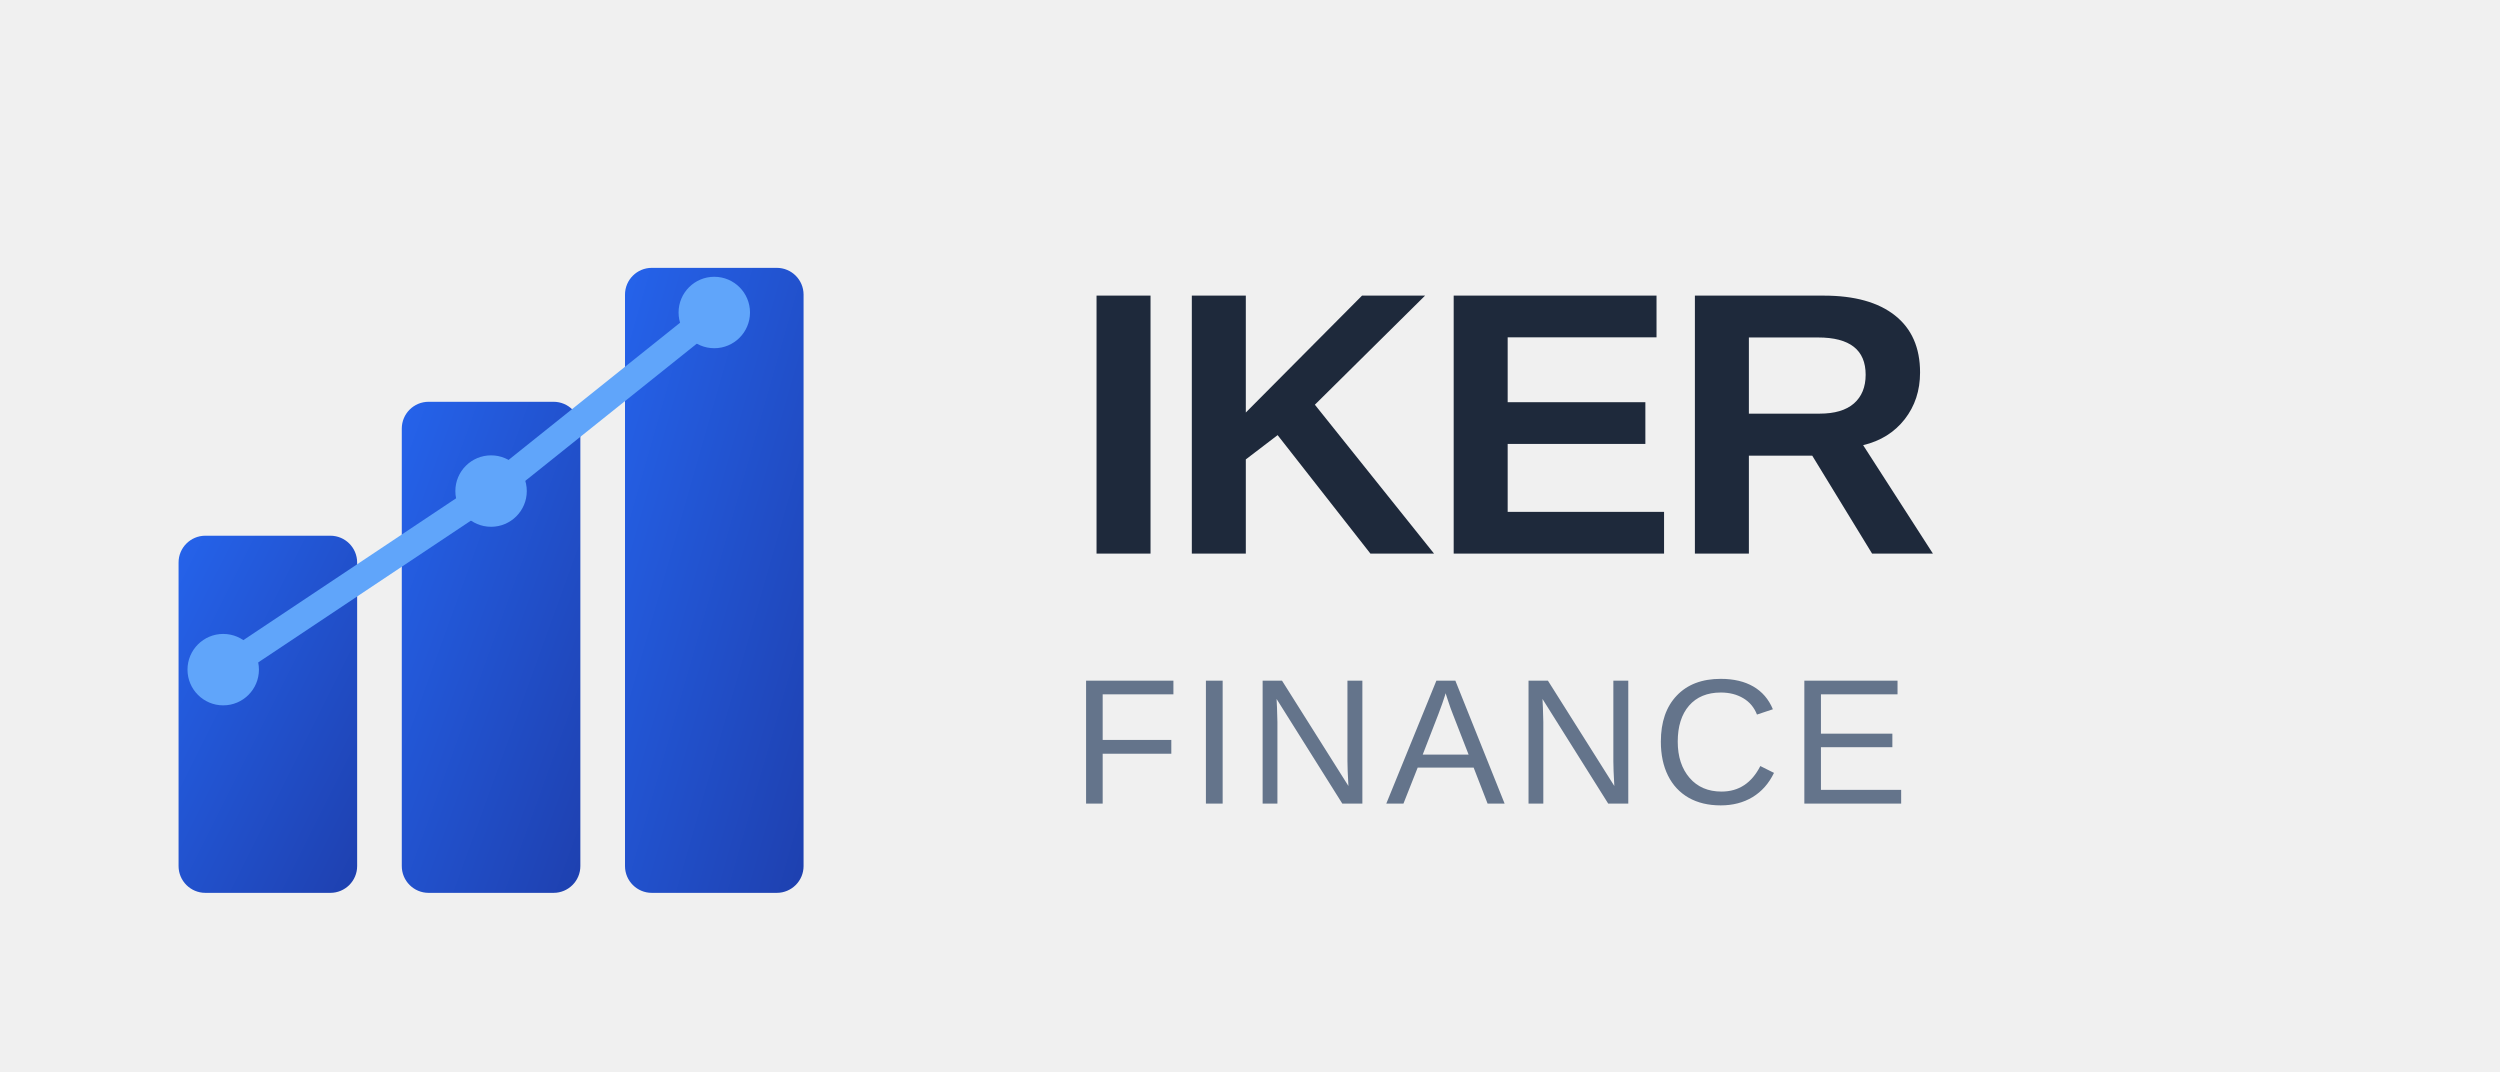
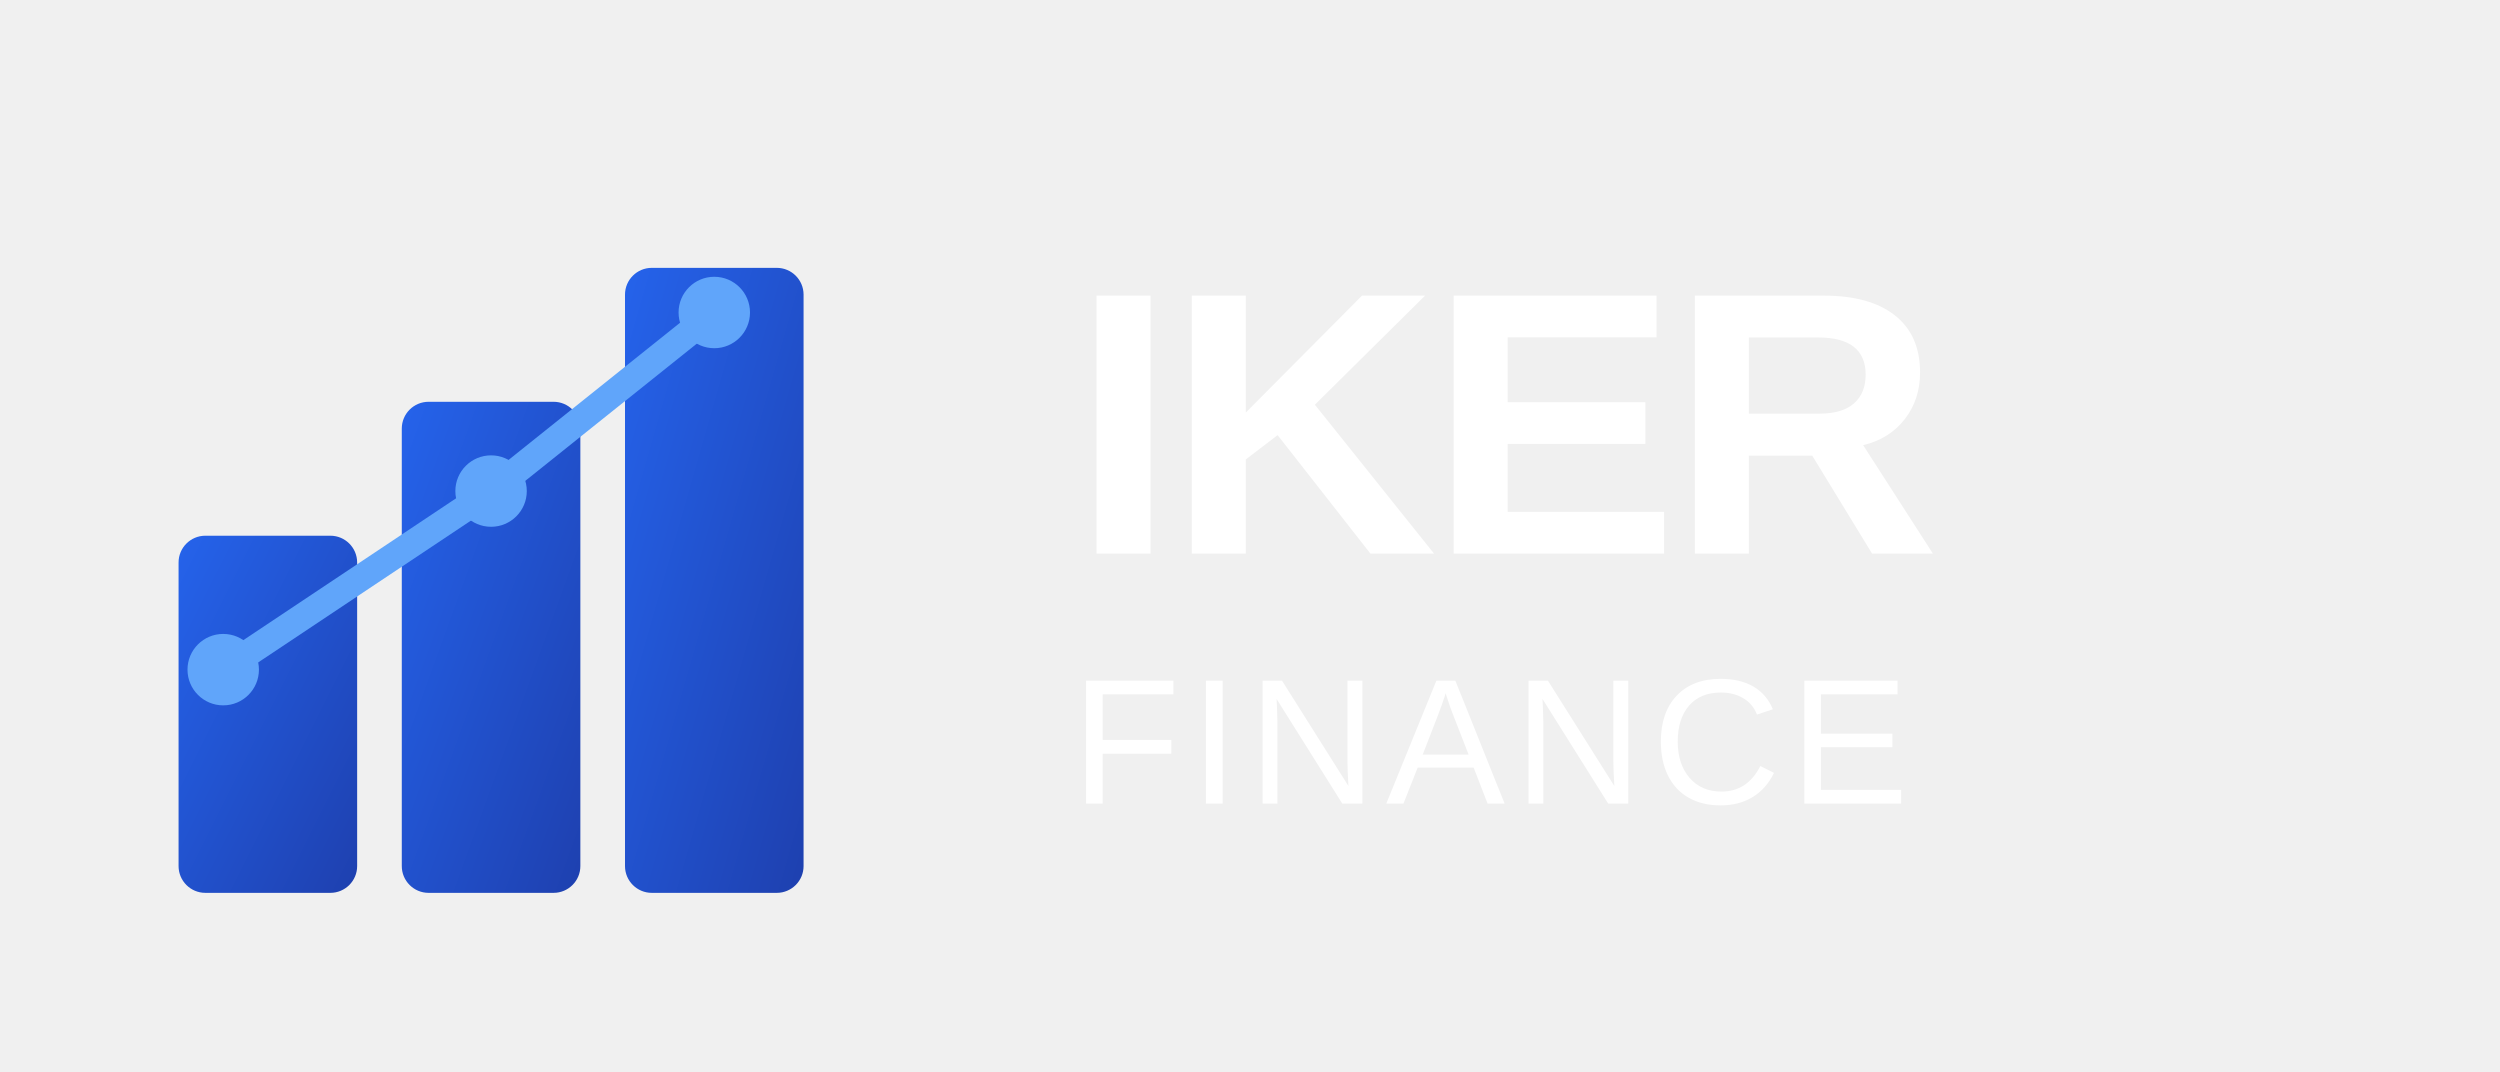
<svg xmlns="http://www.w3.org/2000/svg" viewBox="0 0 280 120">
  <defs>
    <linearGradient id="iconGradient" x1="0%" y1="0%" x2="100%" y2="100%">
      <stop offset="0%" style="stop-color:#2563eb;stop-opacity:1" />
      <stop offset="100%" style="stop-color:#1e40af;stop-opacity:1" />
    </linearGradient>
  </defs>
  <g transform="translate(20, 20)">
    <rect x="0" y="40" width="20" height="40" fill="url(#iconGradient)" rx="3" />
    <rect x="25" y="25" width="20" height="55" fill="url(#iconGradient)" rx="3" />
    <rect x="50" y="10" width="20" height="70" fill="url(#iconGradient)" rx="3" />
    <path d="M 5 55 L 35 35 L 60 15" stroke="#60a5fa" stroke-width="3" fill="none" stroke-linecap="round" stroke-linejoin="round" />
    <circle cx="5" cy="55" r="4" fill="#60a5fa" />
    <circle cx="35" cy="35" r="4" fill="#60a5fa" />
    <circle cx="60" cy="15" r="4" fill="#60a5fa" />
  </g>
-   <text x="120" y="62" font-family="Arial, sans-serif" font-size="42" font-weight="700" fill="#1e293b" letter-spacing="-1">
+   <text x="120" y="62" font-family="Arial, sans-serif" font-size="42" font-weight="700" fill="#ffffff" letter-spacing="-1">
    IKER
  </text>
-   <text x="120" y="90" font-family="Arial, sans-serif" font-size="20" font-weight="400" fill="#64748b" letter-spacing="1">
+   <text x="120" y="90" font-family="Arial, sans-serif" font-size="20" font-weight="400" fill="#ffffff" letter-spacing="1">
    FINANCE
  </text>
</svg>
